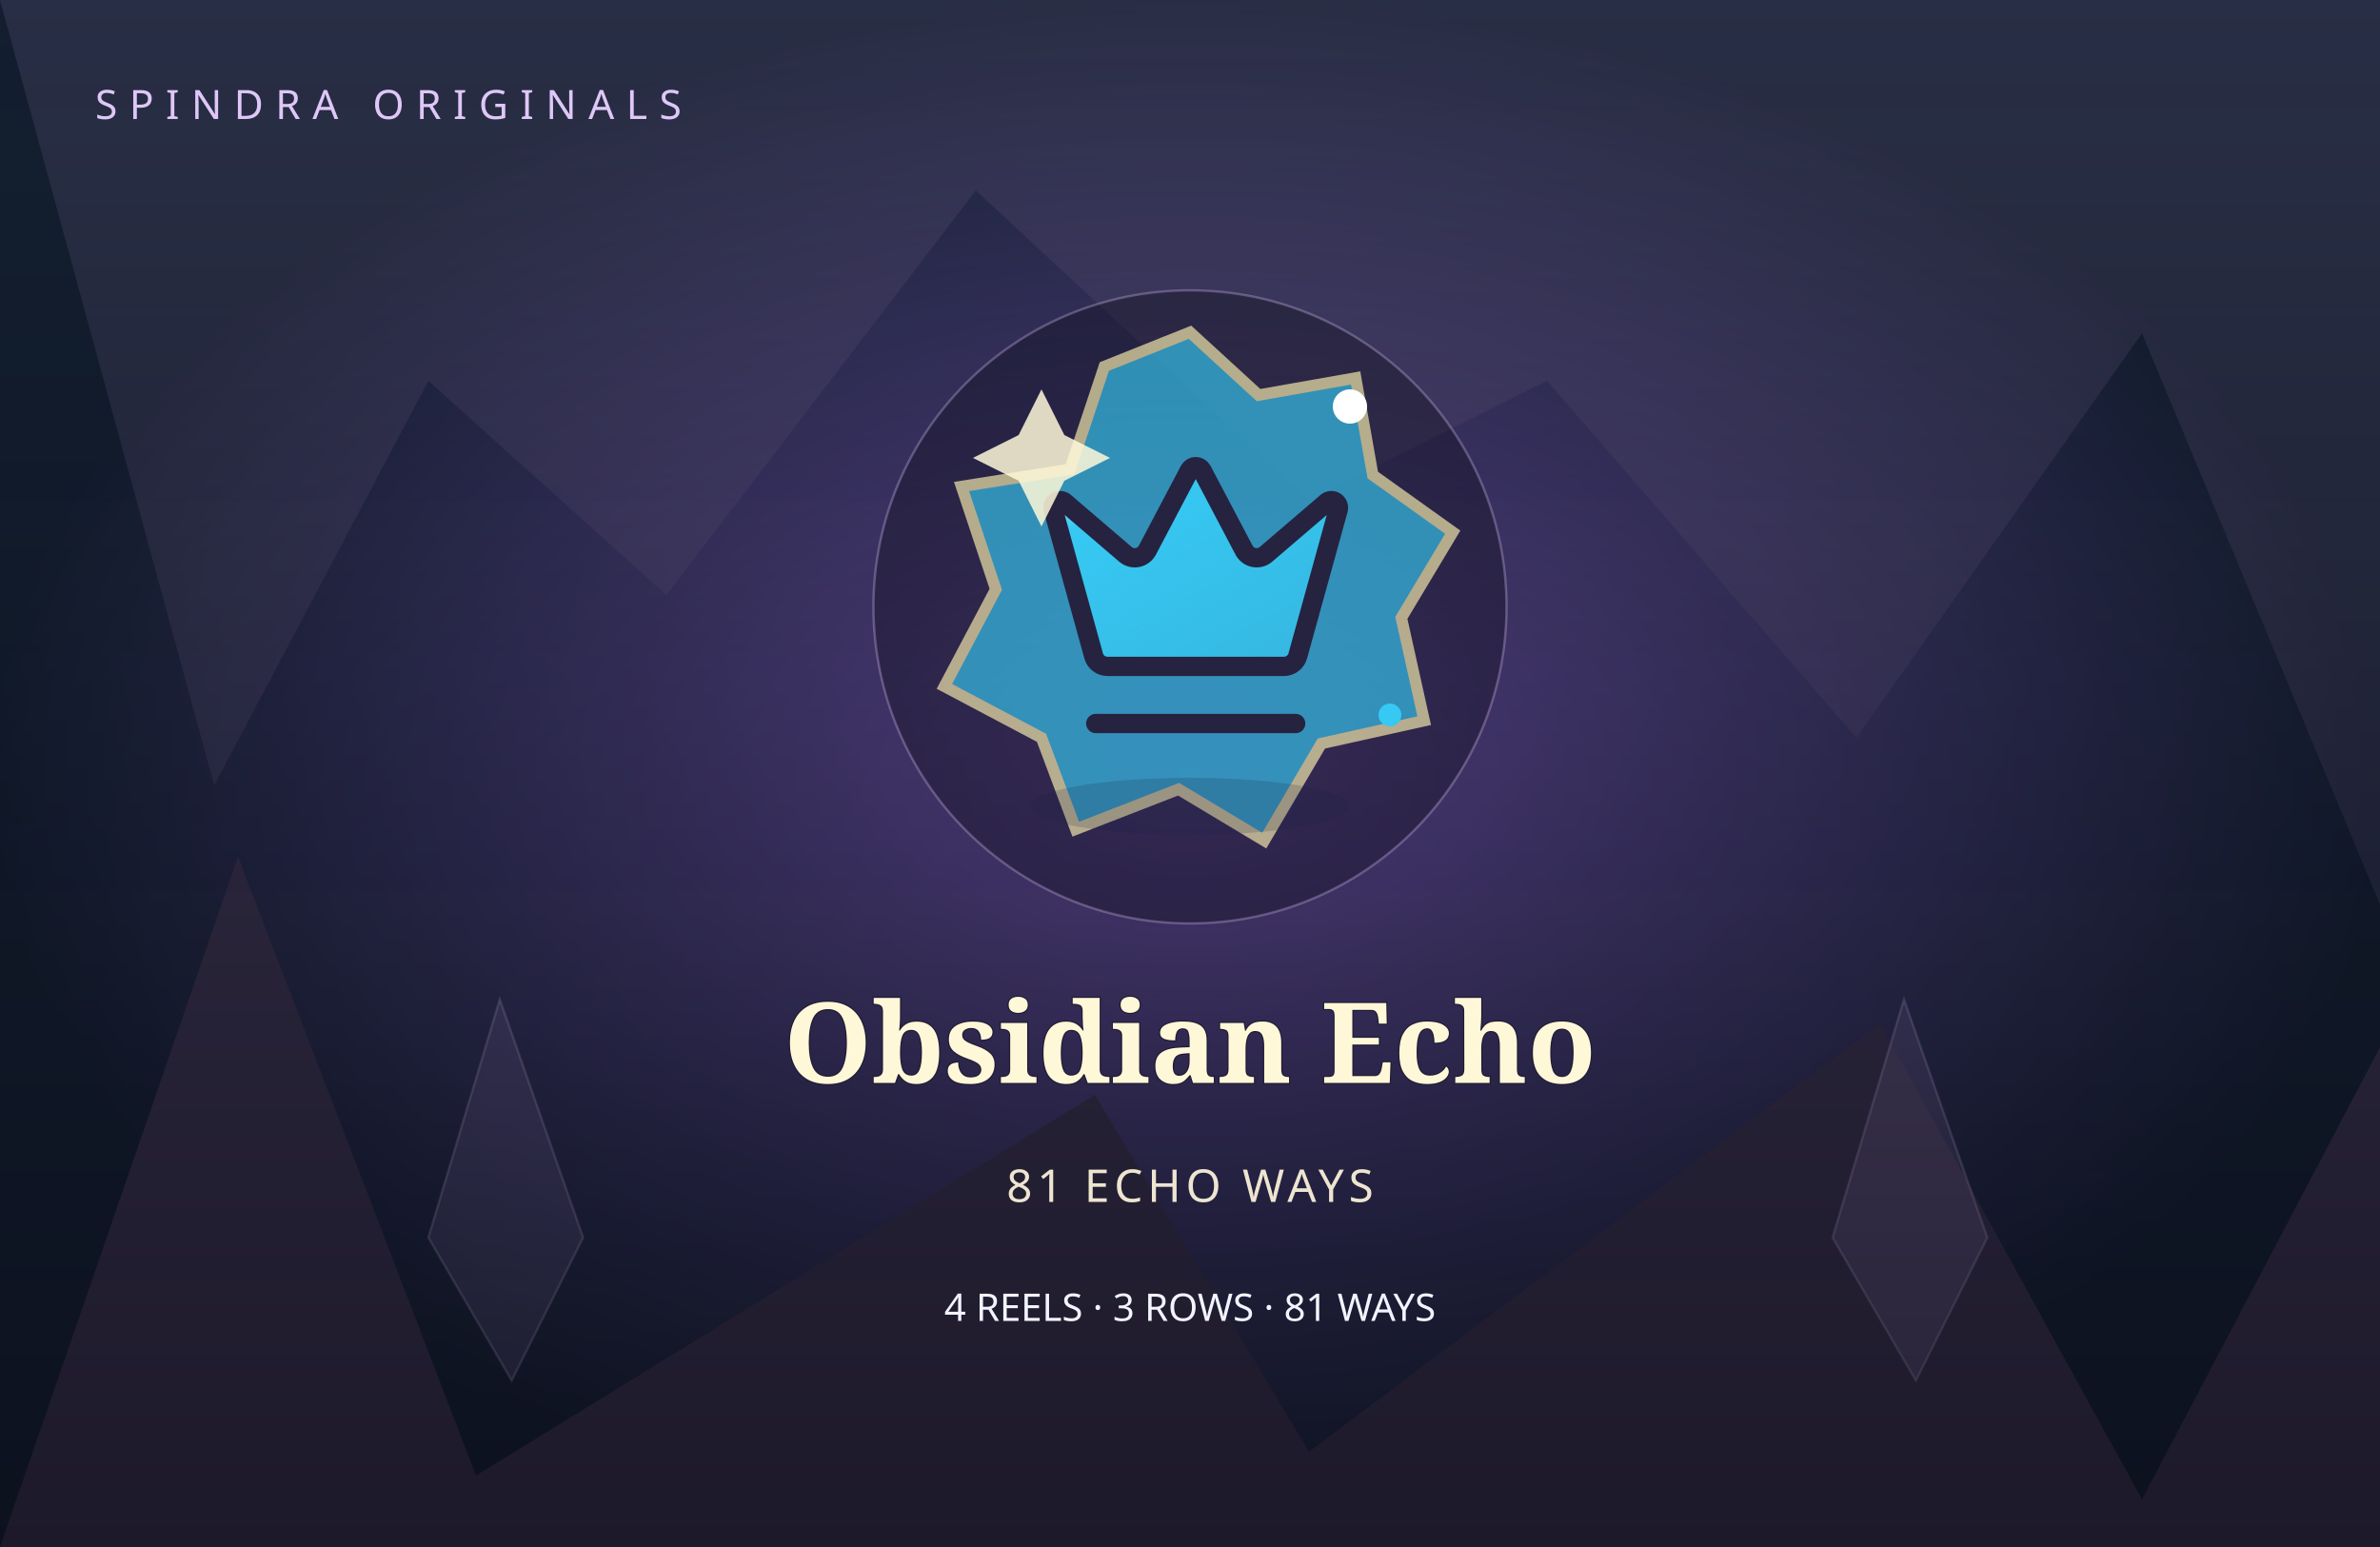
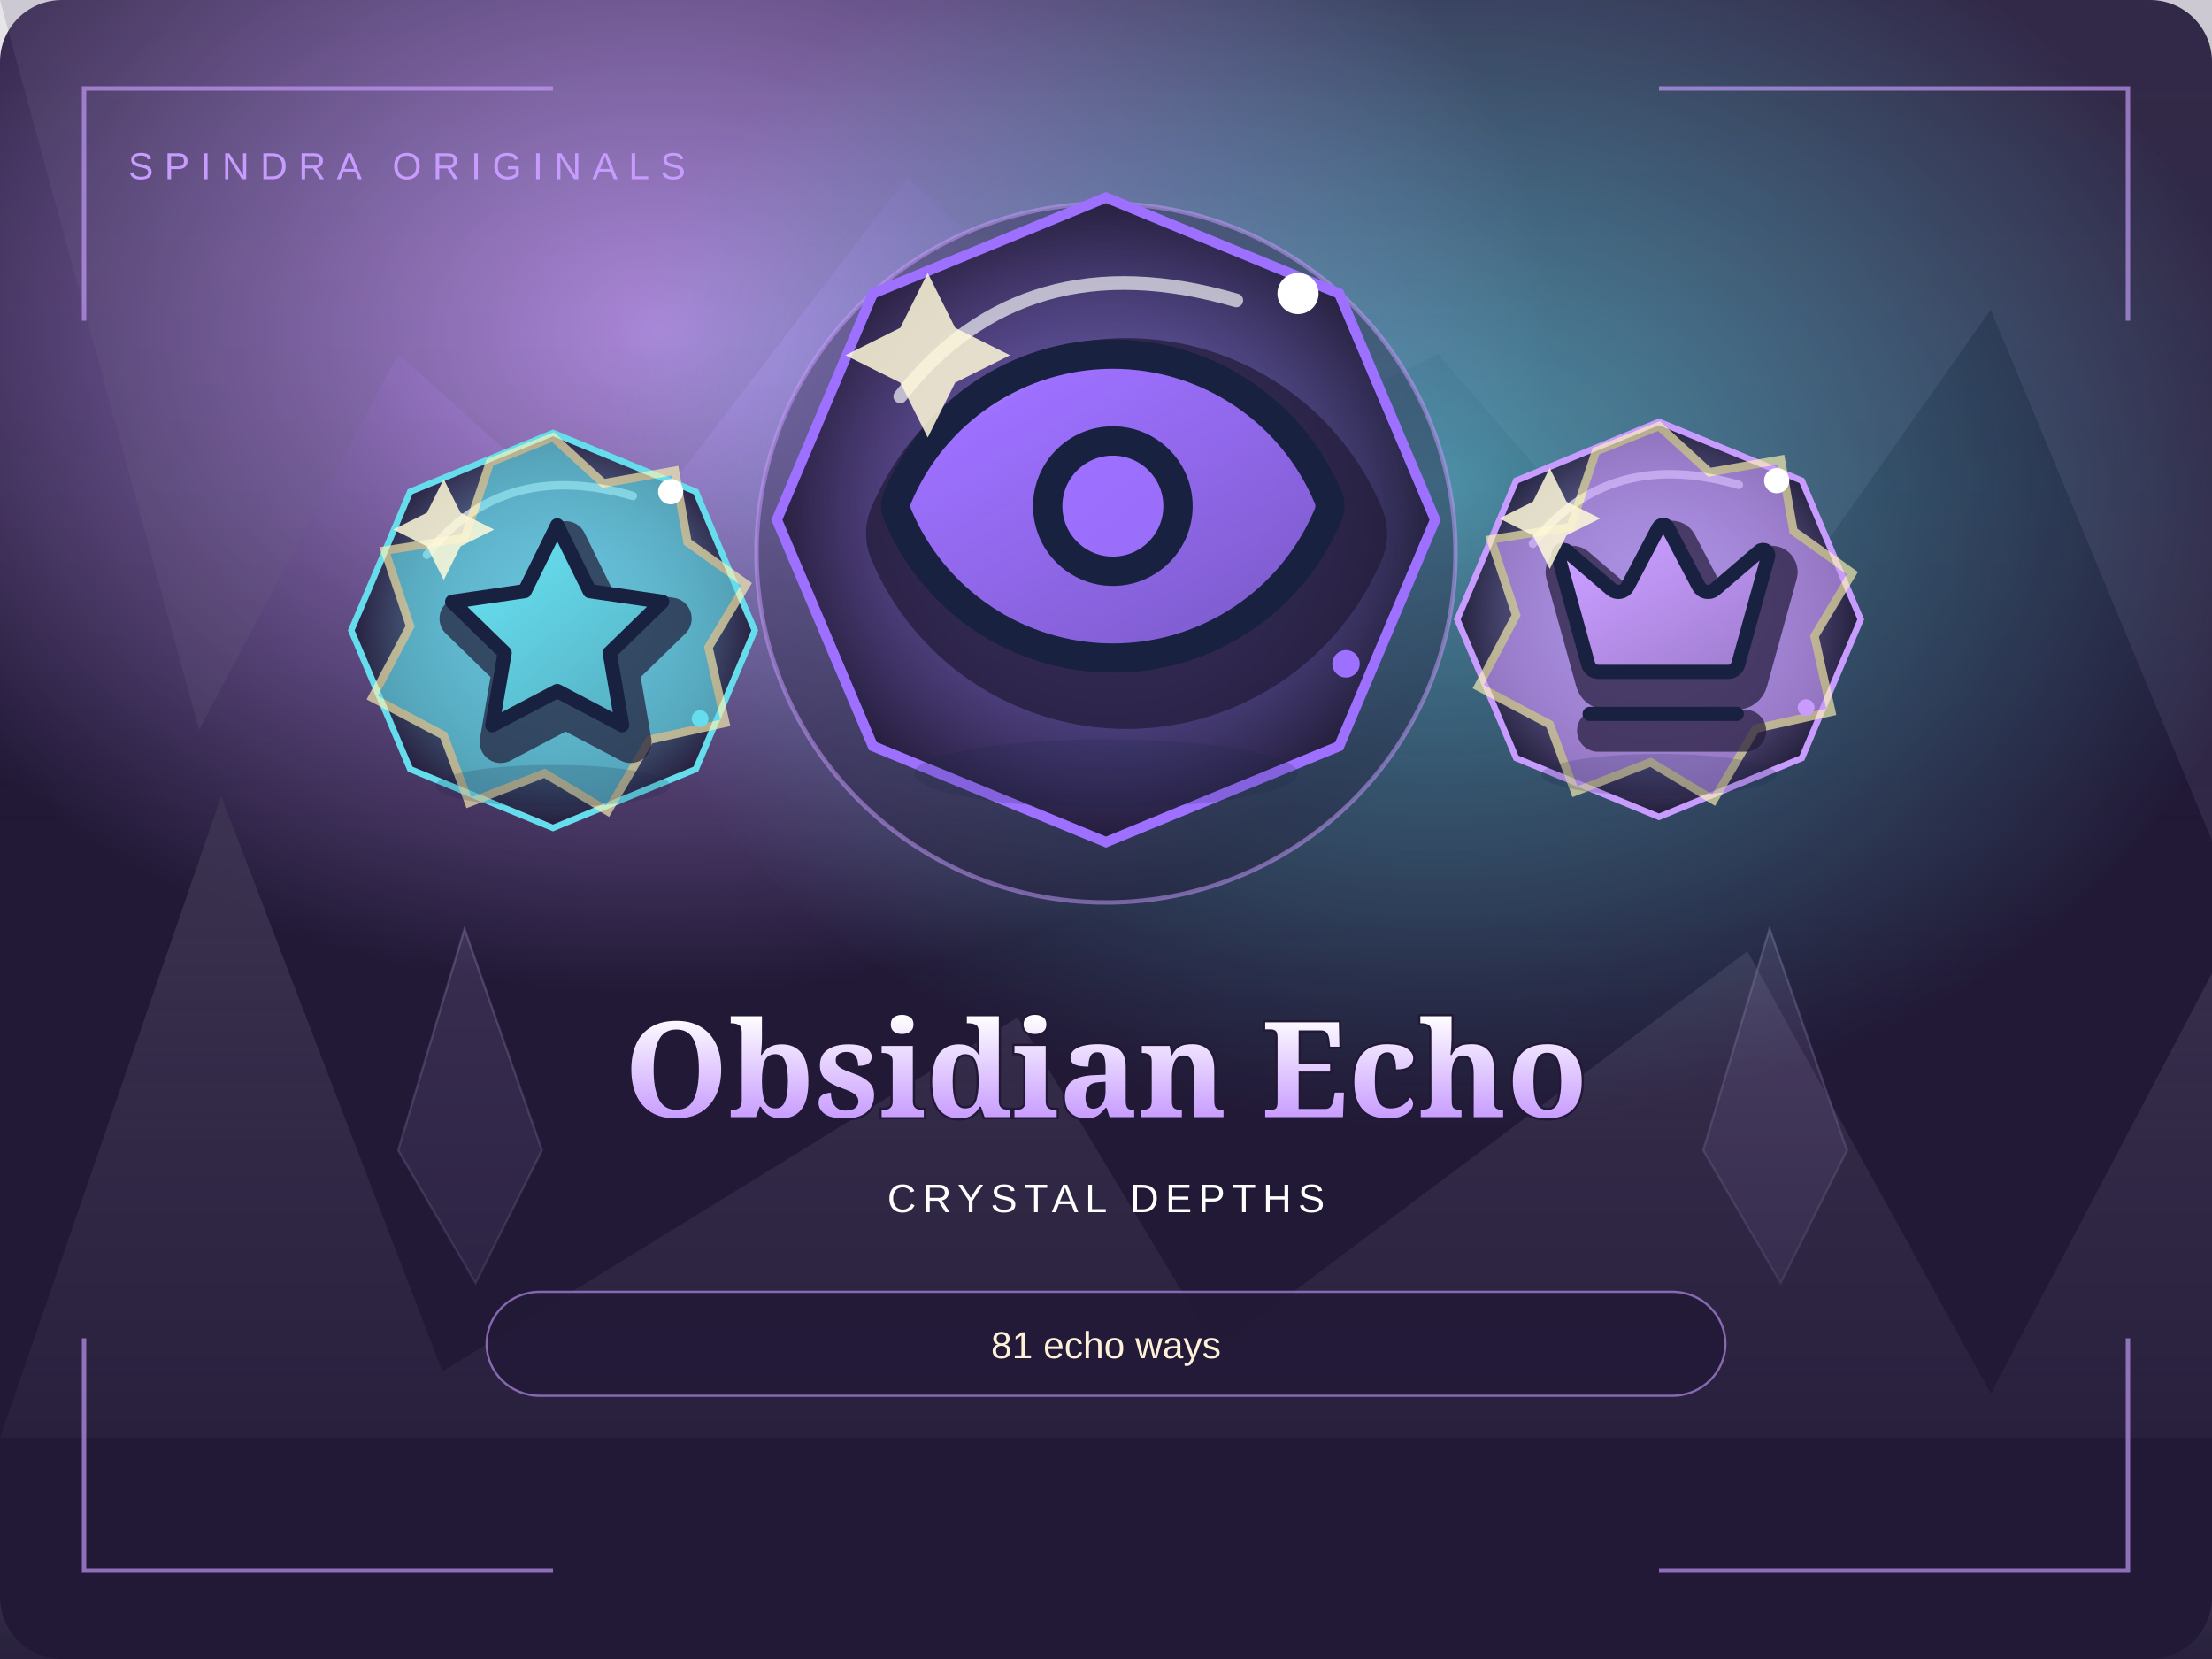
- <svg xmlns="http://www.w3.org/2000/svg" width="1000" height="650" viewBox="0 0 1000 650">
+ <svg xmlns="http://www.w3.org/2000/svg" width="1000" height="750" viewBox="0 0 1000 750">
  <defs>
-     <radialGradient id="bg">
-       <stop stop-color="#795bba" />
-       <stop offset="1" stop-color="#152336" />
+     <radialGradient id="cover-bg" cx=".3" cy=".2" r="1">
+       <stop stop-color="#c89cff" />
+       <stop offset=".4" stop-color="#211936" />
+       <stop offset="1" stop-color="#211936" />
    </radialGradient>
-     <linearGradient id="shade" x2="0" y2="1">
-       <stop stop-color="#080812" stop-opacity=".15" />
-       <stop offset="1" stop-color="#080812" stop-opacity=".65" />
+     <radialGradient id="cover-halo">
+       <stop stop-color="#65dded" stop-opacity=".65" />
+       <stop offset="1" stop-color="#65dded" stop-opacity="0" />
+     </radialGradient>
+     <linearGradient id="cover-shade" x2="0" y2="1">
+       <stop stop-color="#211936" stop-opacity=".05" />
+       <stop offset=".55" stop-color="#211936" stop-opacity=".15" />
+       <stop offset="1" stop-color="#211936" stop-opacity=".97" />
+     </linearGradient>
+     <linearGradient id="title-ink" x2="0" y2="1">
+       <stop stop-color="#ffffff" />
+       <stop offset="1" stop-color="#c89cff" />
    </linearGradient>
  </defs>
-   <rect width="1000" height="650" fill="url(#bg)" />
-   <svg x="0" y="0" width="1000" height="650" class="slot-scenery scenery-cave" viewBox="0 0 1000 650" preserveAspectRatio="xMidYMid slice" aria-hidden="true">
-     <path d="M0 0L90 330L180 160L280 250L410 80L550 210L650 160L780 310L900 140L1000 380V0Z" fill="#75689144" />
-     <path d="M0 650L100 360L200 620L460 460L550 610L790 430L900 630L1000 440V650Z" fill="#423957" />
-     <path d="M180 520l30-100l35 100l-30 60Z" fill="#cfb0fb33" stroke="#dac4f855" />
-     <path d="M770 520l30-100l35 100l-30 60Z" fill="#cfb0fb33" stroke="#dac4f855" />
-   </svg>
-   <rect width="1000" height="650" fill="url(#shade)" />
-   <circle cx="500" cy="255" r="133" fill="#0a0a1455" stroke="#dfc7f7" stroke-opacity=".3" />
-   <svg x="380" y="130" width="240" height="240" class="symbol-frame" viewBox="0 0 100 100" aria-hidden="true">
+   <rect width="1000" height="750" rx="28" fill="url(#cover-bg)" />
+   <g opacity=".8">
+     <svg x="0" y="0" width="1000" height="650" class="slot-scenery scenery-cave" viewBox="0 0 1000 650" preserveAspectRatio="xMidYMid slice" aria-hidden="true">
+       <path d="M0 0L90 330L180 160L280 250L410 80L550 210L650 160L780 310L900 140L1000 380V0Z" fill="#75689144" />
+       <path d="M0 650L100 360L200 620L460 460L550 610L790 430L900 630L1000 440V650Z" fill="#423957" />
+       <path d="M180 520l30-100l35 100l-30 60Z" fill="#cfb0fb33" stroke="#dac4f855" />
+       <path d="M770 520l30-100l35 100l-30 60Z" fill="#cfb0fb33" stroke="#dac4f855" />
+     </svg>
+   </g>
+   <ellipse cx="650" cy="220" rx="380" ry="290" fill="url(#cover-halo)" />
+   <rect width="1000" height="750" fill="url(#cover-shade)" />
+   <path d="M38 145V40H250M750 40H962V145M38 605V710H250M750 710H962V605" fill="none" stroke="#c89cff" stroke-width="2" opacity=".65" />
+   <circle cx="500" cy="250" r="158" fill="#211936" fill-opacity=".35" stroke="#c89cff" stroke-width="2" stroke-opacity=".5" />
+   <svg x="155" y="190" width="190" height="190" class="symbol-frame" viewBox="0 0 100 100" aria-hidden="true">
    <defs>
-       <linearGradient id="R0" x1="0" y1="0" x2=".8" y2="1">
+       <radialGradient id="obsidian-echo-5-155-R0-medal">
+         <stop stop-color="#65dded" stop-opacity=".35" />
+         <stop offset="1" stop-color="#211936" stop-opacity=".9" />
+       </radialGradient>
+       <linearGradient id="obsidian-echo-5-155-R0" x1="0" y1="0" x2=".8" y2="1">
        <stop stop-color="#ffffff" />
-         <stop offset=".22" stop-color="#36c9f3" />
-         <stop offset="1" stop-color="#36c9f3" stop-opacity=".7" />
+         <stop offset=".22" stop-color="#65dded" />
+         <stop offset="1" stop-color="#65dded" stop-opacity=".7" />
      </linearGradient>
    </defs>
-     <path d="M50 4L62 15L79 12L82 29L96 39L87 54L91 72L73 76L63 93L48 84L30 91L24 75L7 66L16 49L10 31L29 28L35 10Z" fill="#36c9f3" stroke="#fff4b1" stroke-width="2" opacity=".65" />
+     <path d="M50 3L84 17L98 50L84 83L50 97L16 83L2 50L16 17Z" fill="url(#obsidian-echo-5-155-R0-medal)" stroke="#65dded" stroke-width="1.5" />
+     <path d="M20 32Q38 9 69 18" fill="none" stroke="#ffffff" stroke-opacity=".65" stroke-width="2" stroke-linecap="round" />
+     <path d="M50 4L62 15L79 12L82 29L96 39L87 54L91 72L73 76L63 93L48 84L30 91L24 75L7 66L16 49L10 31L29 28L35 10Z" fill="#65dded" stroke="#fff4b1" stroke-width="2" opacity=".65" />
    <ellipse cx="50" cy="87" rx="28" ry="5" fill="#172243" opacity=".18" />
-     <svg width="60" height="60" viewBox="0 0 24 24" fill="url(#R0)" stroke="#252340" stroke-width="1.35" stroke-linecap="round" stroke-linejoin="round" class="lucide lucide-crown" x="21" y="20">
+     <svg width="60" height="60" viewBox="0 0 24 24" fill="#211936" stroke="#211936" stroke-width="4" stroke-linecap="round" stroke-linejoin="round" class="lucide lucide-star" x="23" y="24" opacity=".7">
+       <polygon points="12 2 15.09 8.26 22 9.27 17 14.14 18.18 21.02 12 17.77 5.82 21.02 7 14.14 2 9.27 8.91 8.26 12 2" />
+     </svg>
+     <svg width="60" height="60" viewBox="0 0 24 24" fill="url(#obsidian-echo-5-155-R0)" stroke="#18213f" stroke-width="1.35" stroke-linecap="round" stroke-linejoin="round" class="lucide lucide-star" x="21" y="20">
+       <polygon points="12 2 15.09 8.26 22 9.27 17 14.14 18.18 21.02 12 17.77 5.82 21.02 7 14.14 2 9.27 8.91 8.26 12 2" />
+     </svg>
+     <path d="M20 22L24 14L28 22L36 26L28 30L24 38L20 30L12 26Z" fill="#fff9d9" opacity=".85" />
+     <circle cx="78" cy="17" r="3" fill="#fff" />
+     <circle cx="85" cy="71" r="2" fill="#65dded" />
+   </svg>
+   <svg x="655" y="185" width="190" height="190" class="symbol-frame" viewBox="0 0 100 100" aria-hidden="true">
+     <defs>
+       <radialGradient id="obsidian-echo-6-655-R0-medal">
+         <stop stop-color="#c89cff" stop-opacity=".35" />
+         <stop offset="1" stop-color="#211936" stop-opacity=".9" />
+       </radialGradient>
+       <linearGradient id="obsidian-echo-6-655-R0" x1="0" y1="0" x2=".8" y2="1">
+         <stop stop-color="#ffffff" />
+         <stop offset=".22" stop-color="#c89cff" />
+         <stop offset="1" stop-color="#c89cff" stop-opacity=".7" />
+       </linearGradient>
+     </defs>
+     <path d="M50 3L84 17L98 50L84 83L50 97L16 83L2 50L16 17Z" fill="url(#obsidian-echo-6-655-R0-medal)" stroke="#c89cff" stroke-width="1.5" />
+     <path d="M20 32Q38 9 69 18" fill="none" stroke="#ffffff" stroke-opacity=".65" stroke-width="2" stroke-linecap="round" />
+     <path d="M50 4L62 15L79 12L82 29L96 39L87 54L91 72L73 76L63 93L48 84L30 91L24 75L7 66L16 49L10 31L29 28L35 10Z" fill="#c89cff" stroke="#fff4b1" stroke-width="2" opacity=".65" />
+     <ellipse cx="50" cy="87" rx="28" ry="5" fill="#172243" opacity=".18" />
+     <svg width="60" height="60" viewBox="0 0 24 24" fill="#211936" stroke="#211936" stroke-width="4" stroke-linecap="round" stroke-linejoin="round" class="lucide lucide-crown" x="23" y="24" opacity=".7">
+       <path d="M11.562 3.266a.5.5 0 0 1 .876 0L15.39 8.87a1 1 0 0 0 1.516.294L21.183 5.5a.5.5 0 0 1 .798.519l-2.834 10.246a1 1 0 0 1-.956.734H5.81a1 1 0 0 1-.957-.734L2.02 6.02a.5.5 0 0 1 .798-.519l4.276 3.664a1 1 0 0 0 1.516-.294z" />
+       <path d="M5 21h14" />
+     </svg>
+     <svg width="60" height="60" viewBox="0 0 24 24" fill="url(#obsidian-echo-6-655-R0)" stroke="#18213f" stroke-width="1.35" stroke-linecap="round" stroke-linejoin="round" class="lucide lucide-crown" x="21" y="20">
      <path d="M11.562 3.266a.5.5 0 0 1 .876 0L15.39 8.87a1 1 0 0 0 1.516.294L21.183 5.5a.5.5 0 0 1 .798.519l-2.834 10.246a1 1 0 0 1-.956.734H5.81a1 1 0 0 1-.957-.734L2.02 6.02a.5.5 0 0 1 .798-.519l4.276 3.664a1 1 0 0 0 1.516-.294z" />
      <path d="M5 21h14" />
    </svg>
    <path d="M20 22L24 14L28 22L36 26L28 30L24 38L20 30L12 26Z" fill="#fff9d9" opacity=".85" />
    <circle cx="78" cy="17" r="3" fill="#fff" />
-     <circle cx="85" cy="71" r="2" fill="#36c9f3" />
+     <circle cx="85" cy="71" r="2" fill="#c89cff" />
  </svg>
-   <text x="40" y="50" fill="#dfc7f7" font-size="17" font-family="sans-serif" letter-spacing="5">SPINDRA ORIGINALS</text>
-   <text x="500" y="455" text-anchor="middle" fill="#fff8d8" stroke="#201b35" stroke-width="1" paint-order="stroke" font-size="47" font-family="Georgia,serif" font-weight="bold">Obsidian Echo</text>
-   <text x="500" y="505" text-anchor="middle" fill="#eee5d0" font-size="19" font-family="sans-serif" letter-spacing="2">81 ECHO WAYS</text>
-   <text x="500" y="555" text-anchor="middle" fill="#f2f4ff" font-size="16" font-family="sans-serif">4 REELS · 3 ROWS · 81 WAYS</text>
+   <svg x="345" y="80" width="310" height="310" class="symbol-frame" viewBox="0 0 100 100" aria-hidden="true">
+     <defs>
+       <radialGradient id="obsidian-echo-4-345-R0-medal">
+         <stop stop-color="#9d70ff" stop-opacity=".35" />
+         <stop offset="1" stop-color="#211936" stop-opacity=".9" />
+       </radialGradient>
+       <linearGradient id="obsidian-echo-4-345-R0" x1="0" y1="0" x2=".8" y2="1">
+         <stop stop-color="#ffffff" />
+         <stop offset=".22" stop-color="#9d70ff" />
+         <stop offset="1" stop-color="#9d70ff" stop-opacity=".7" />
+       </linearGradient>
+     </defs>
+     <path d="M50 3L84 17L98 50L84 83L50 97L16 83L2 50L16 17Z" fill="url(#obsidian-echo-4-345-R0-medal)" stroke="#9d70ff" stroke-width="1.5" />
+     <path d="M20 32Q38 9 69 18" fill="none" stroke="#ffffff" stroke-opacity=".65" stroke-width="2" stroke-linecap="round" />
+     <ellipse cx="50" cy="87" rx="28" ry="5" fill="#172243" opacity=".18" />
+     <svg width="76" height="76" viewBox="0 0 24 24" fill="#211936" stroke="#211936" stroke-width="4" stroke-linecap="round" stroke-linejoin="round" class="lucide lucide-eye" x="15" y="14" opacity=".7">
+       <path d="M2.062 12.348a1 1 0 0 1 0-.696 10.75 10.75 0 0 1 19.876 0 1 1 0 0 1 0 .696 10.75 10.75 0 0 1-19.876 0" />
+       <circle cx="12" cy="12" r="3" />
+     </svg>
+     <svg width="76" height="76" viewBox="0 0 24 24" fill="url(#obsidian-echo-4-345-R0)" stroke="#18213f" stroke-width="1.35" stroke-linecap="round" stroke-linejoin="round" class="lucide lucide-eye" x="13" y="10">
+       <path d="M2.062 12.348a1 1 0 0 1 0-.696 10.75 10.75 0 0 1 19.876 0 1 1 0 0 1 0 .696 10.75 10.75 0 0 1-19.876 0" />
+       <circle cx="12" cy="12" r="3" />
+     </svg>
+     <path d="M20 22L24 14L28 22L36 26L28 30L24 38L20 30L12 26Z" fill="#fff9d9" opacity=".85" />
+     <circle cx="78" cy="17" r="3" fill="#fff" />
+     <circle cx="85" cy="71" r="2" fill="#9d70ff" />
+   </svg>
+   <text x="58" y="81" fill="#c89cff" font-size="17" font-family="Arial,sans-serif" letter-spacing="5">SPINDRA ORIGINALS</text>
+   <text x="500" y="505" text-anchor="middle" fill="url(#title-ink)" stroke="#211936" stroke-width="2" paint-order="stroke" font-size="60" font-family="Georgia,serif" font-weight="900">Obsidian Echo</text>
+   <text x="500" y="548" text-anchor="middle" fill="#fff" font-size="18" font-family="Arial,sans-serif" letter-spacing="3">CRYSTAL DEPTHS</text>
+   <rect x="220" y="584" width="560" height="47" rx="24" fill="#211936" fill-opacity=".85" stroke="#c89cff" stroke-opacity=".6" />
+   <text x="500" y="614" text-anchor="middle" fill="#fff0d8" font-size="17" font-family="Arial,sans-serif">81 echo ways</text>
</svg>
